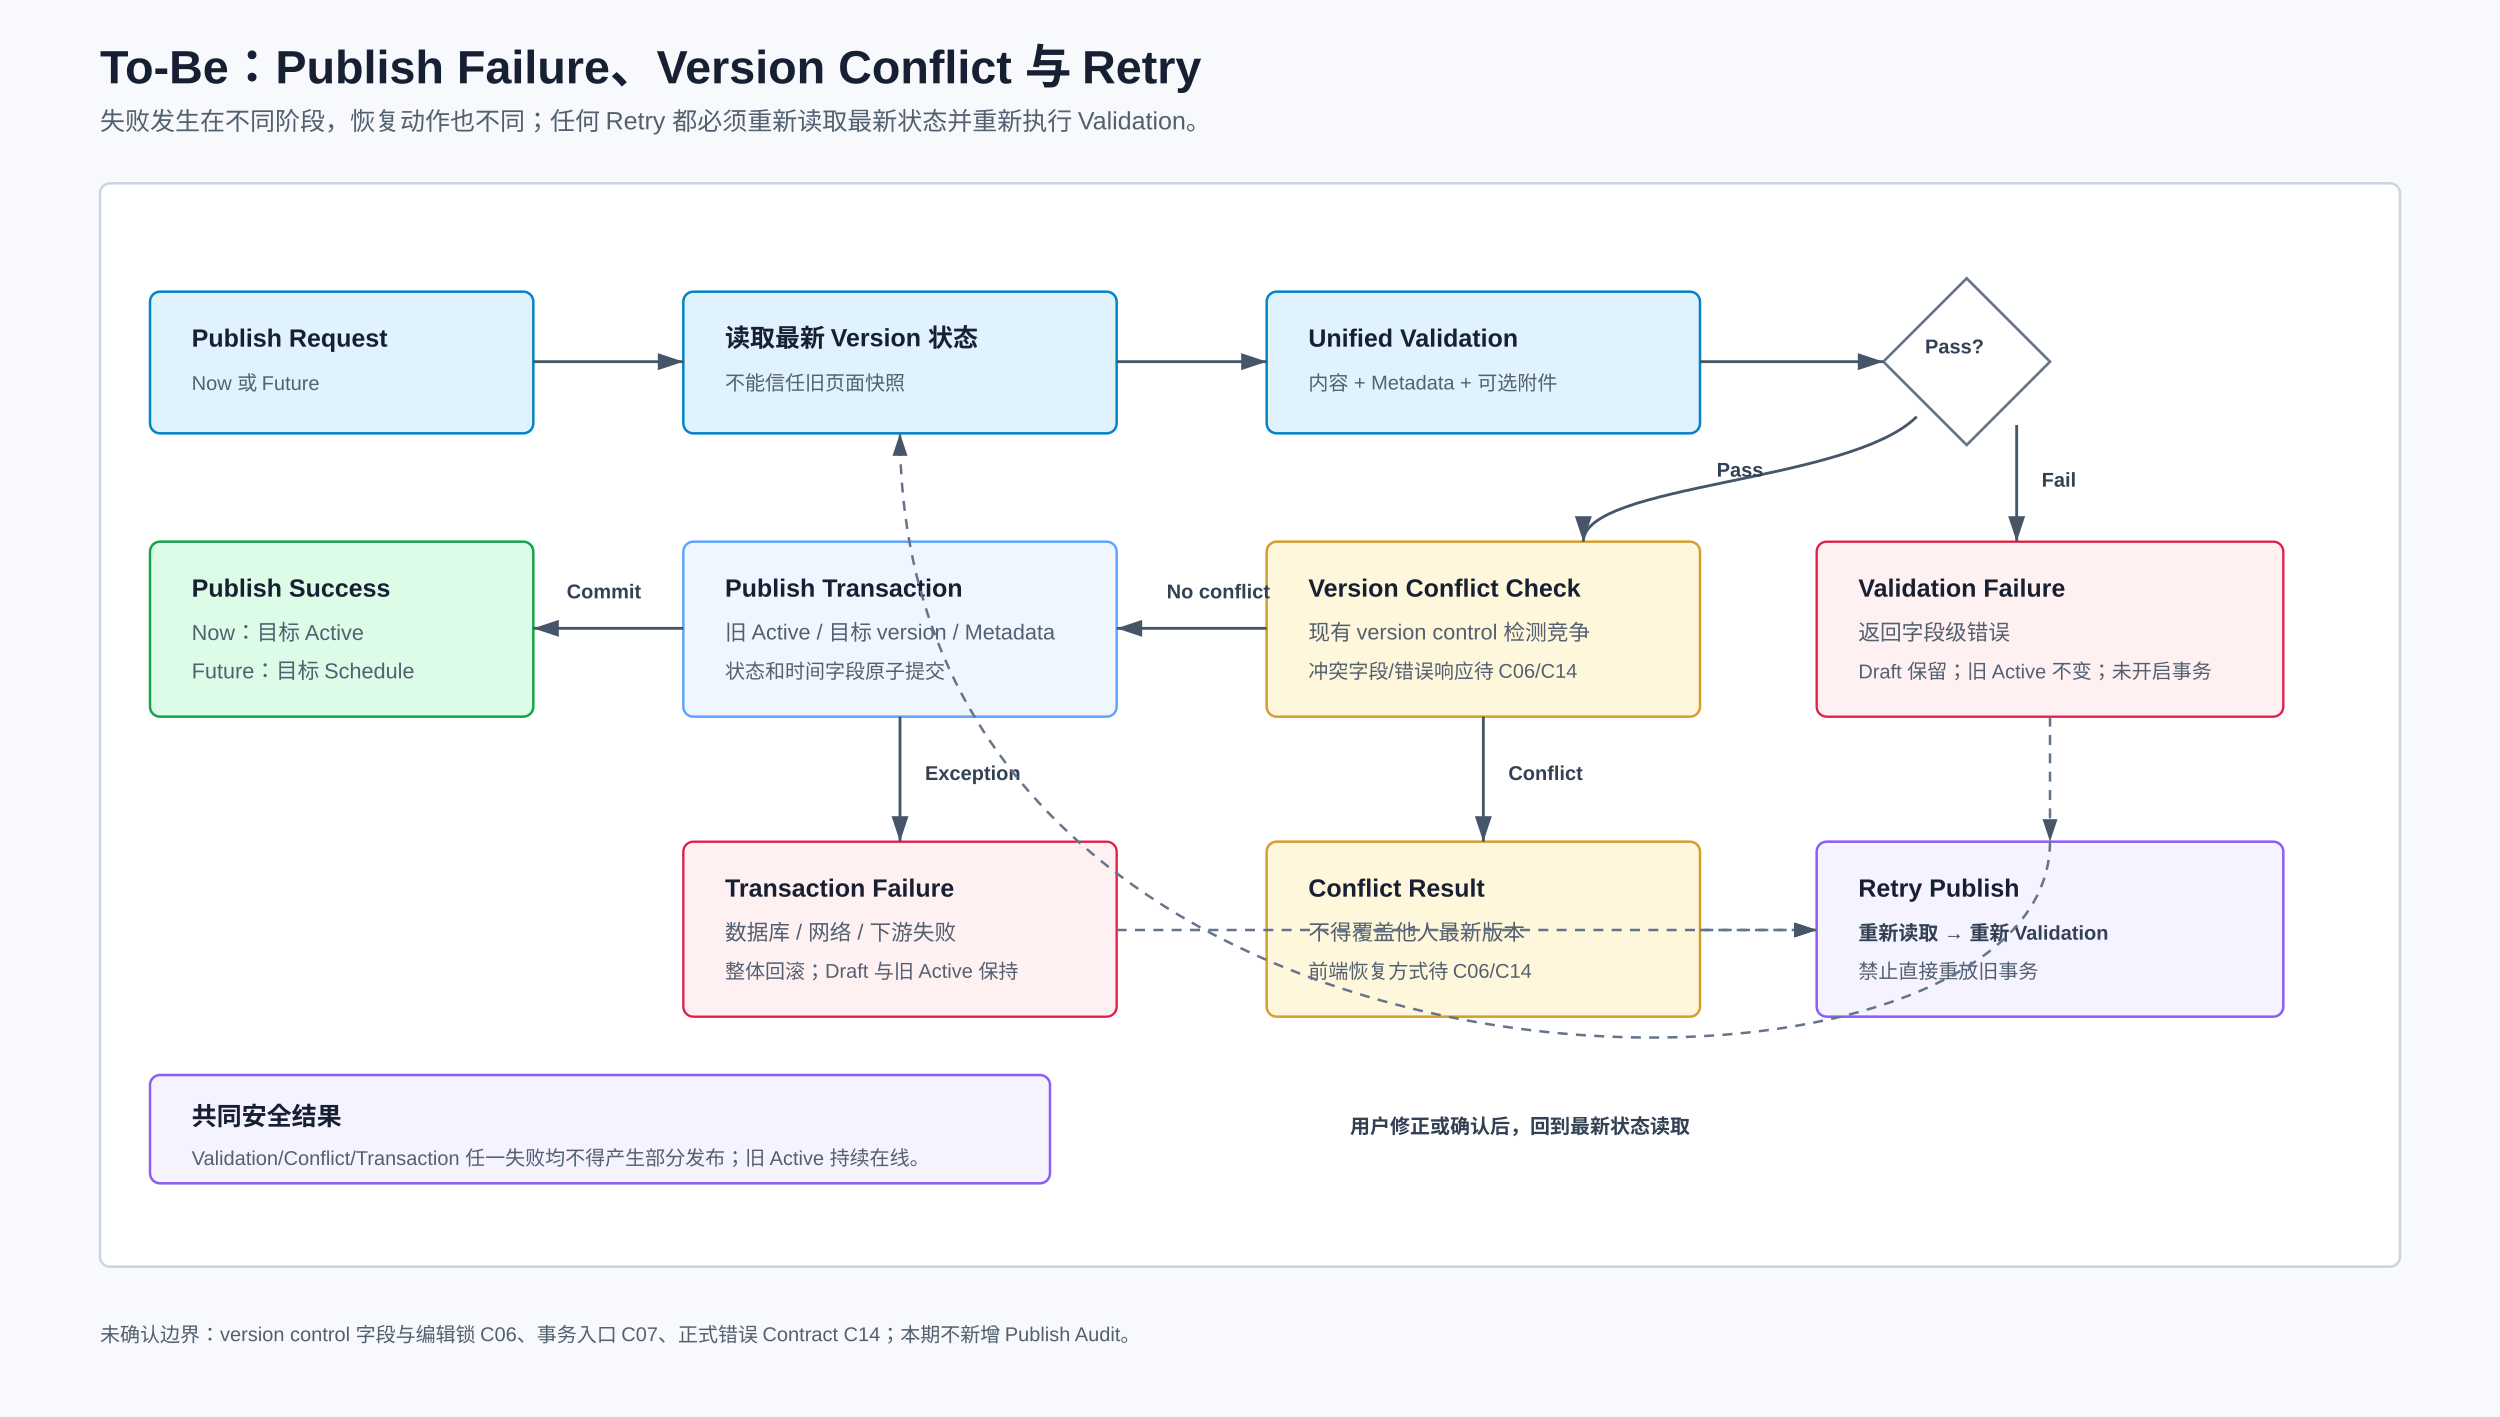
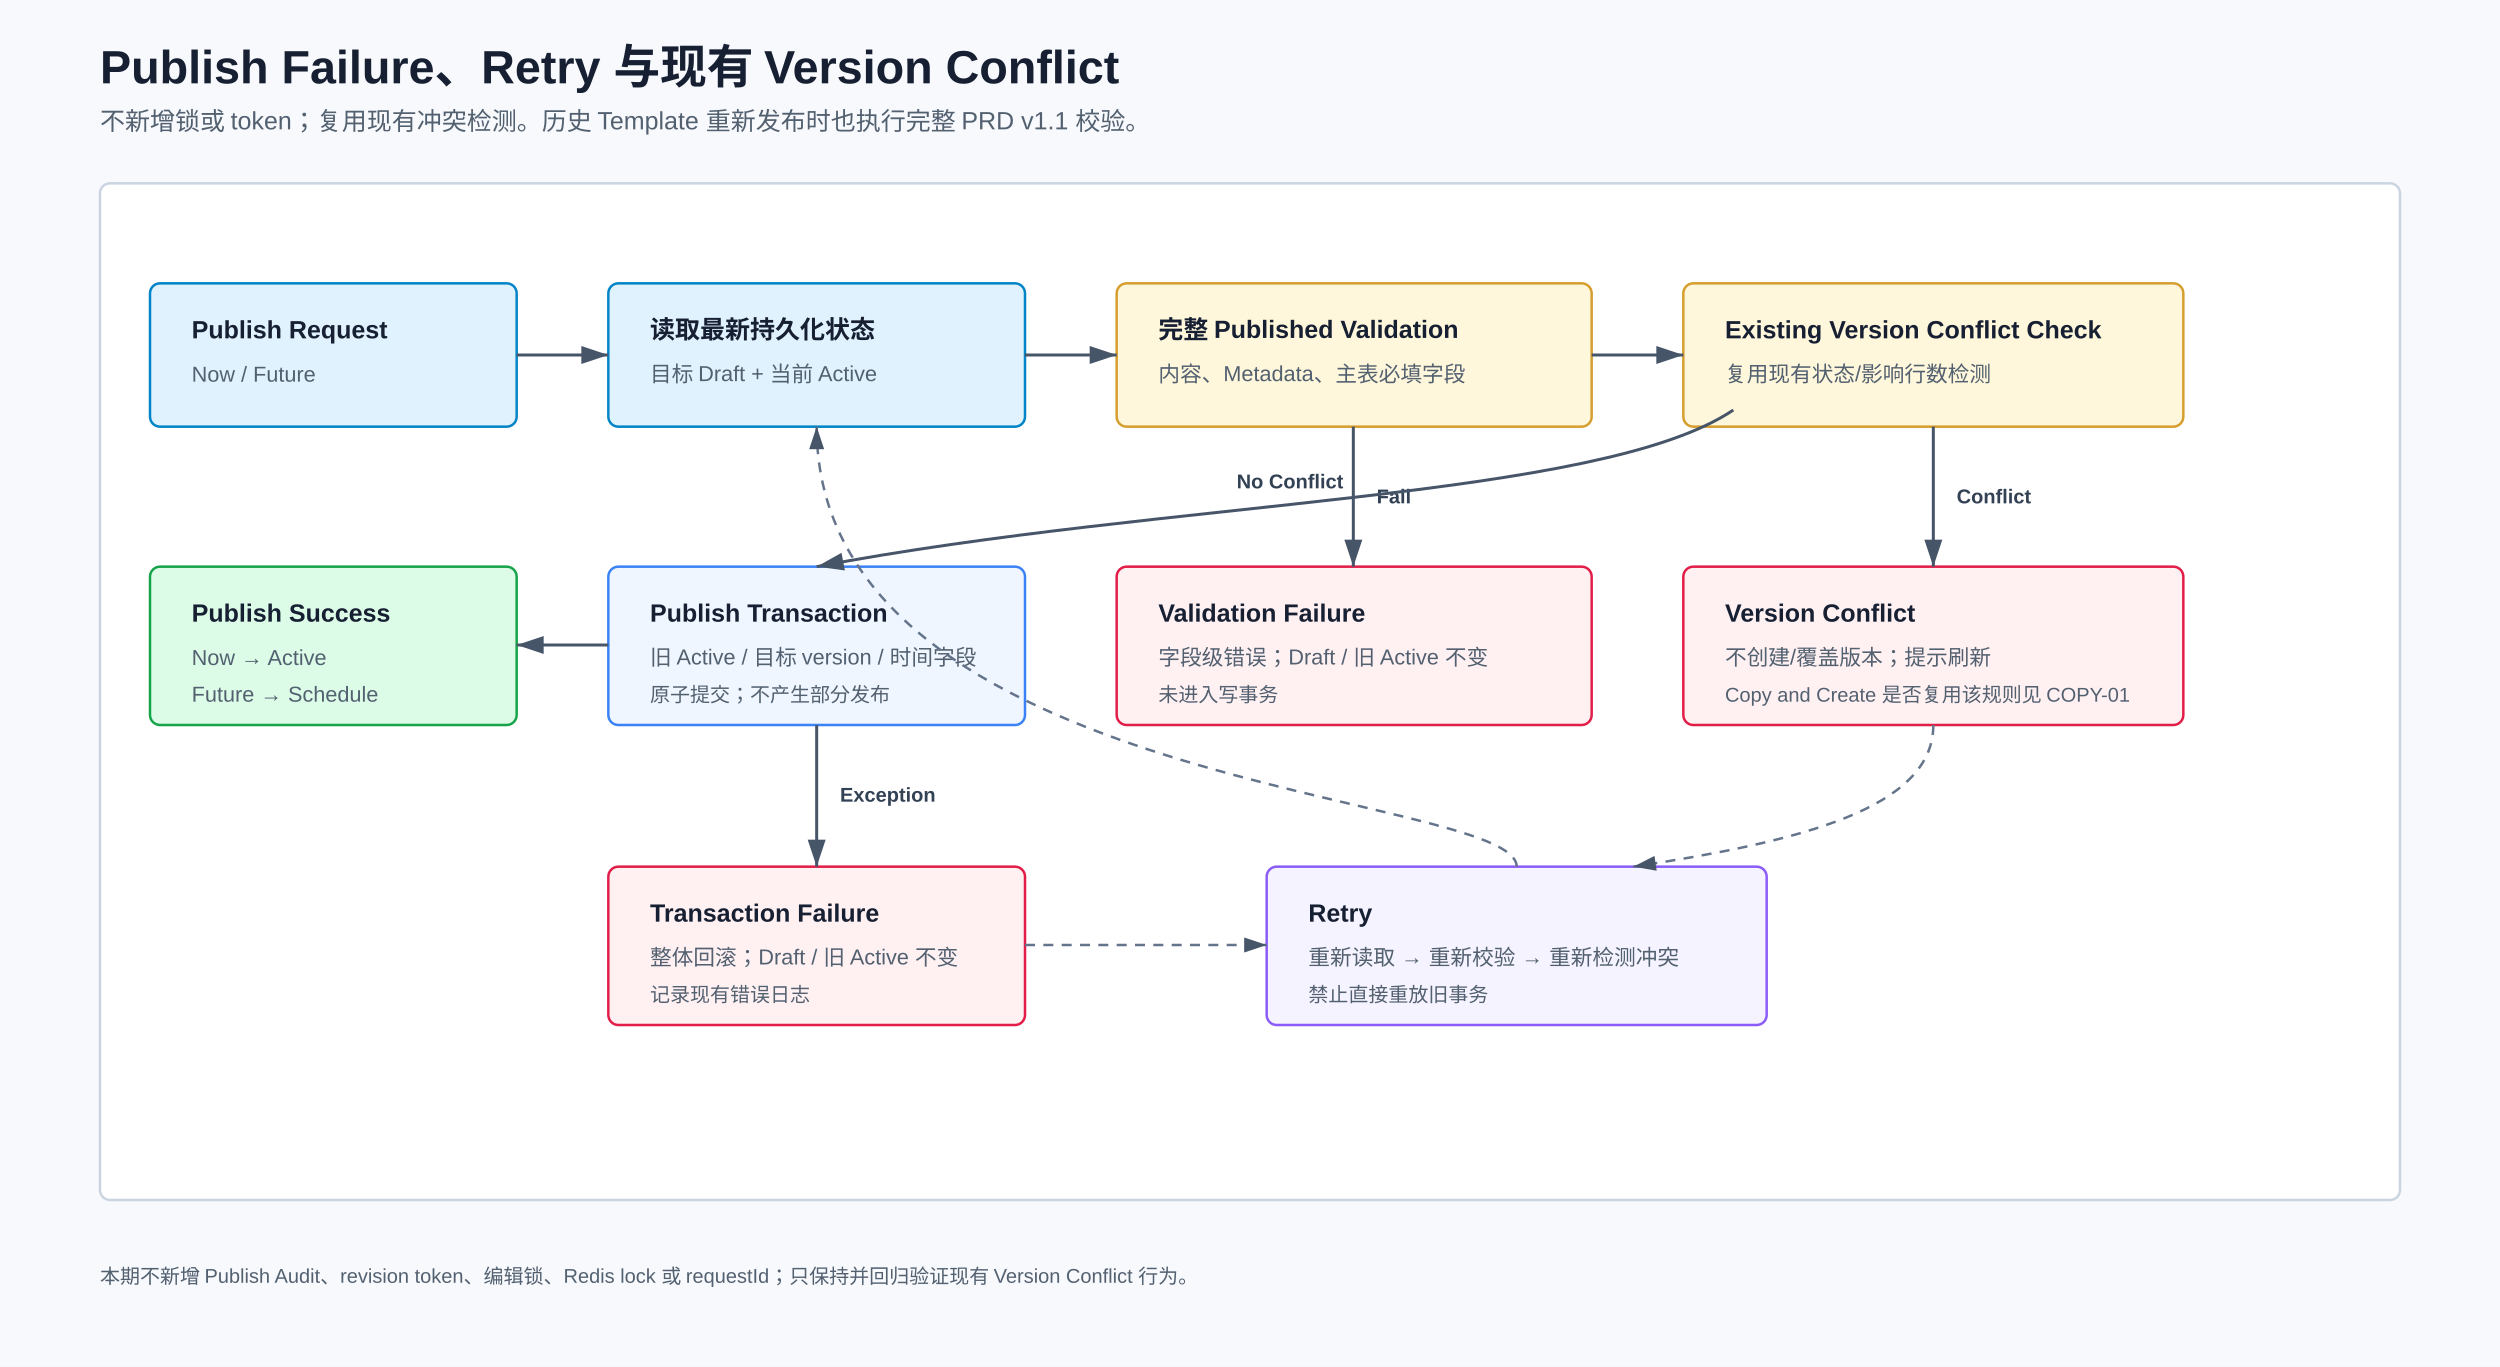
- <svg xmlns="http://www.w3.org/2000/svg" width="1500" height="850" viewBox="0 0 1500 850">
+ <svg xmlns="http://www.w3.org/2000/svg" width="1500" height="820" viewBox="0 0 1500 820">
  <defs>
-     <marker id="a" markerWidth="10" markerHeight="10" refX="9" refY="3" orient="auto">
+     <marker id="arrow" markerWidth="10" markerHeight="10" refX="9" refY="3" orient="auto">
      <path d="M0 0L0 6L9 3z" fill="#475569" />
    </marker>
    <style>
-       .title{font:700 28px Arial,"Microsoft YaHei",sans-serif;fill:#172033}.sub{font:400 15px Arial,"Microsoft YaHei",sans-serif;fill:#526070}.h{font:700 15px Arial,"Microsoft YaHei",sans-serif;fill:#172033}.body{font:400 13px Arial,"Microsoft YaHei",sans-serif;fill:#526070}.small{font:400 12px Arial,"Microsoft YaHei",sans-serif;fill:#526070}.code{font:700 12px Arial,"Microsoft YaHei",sans-serif;fill:#334155}.event{font:700 12px Arial,"Microsoft YaHei",sans-serif;fill:#334155}
-       .panel{fill:#fff;stroke:#cbd5e1;stroke-width:1.5;rx:6}.step{fill:#e0f2fe;stroke:#0284c7;stroke-width:1.5;rx:6}.tx{fill:#eff6ff;stroke:#60a5fa;stroke-width:1.5;rx:6}.fail{fill:#fff1f2;stroke:#e11d48;stroke-width:1.4;rx:6}.conflict{fill:#fff7db;stroke:#d69e2e;stroke-width:1.5;rx:6}.success{fill:#dcfce7;stroke:#16a34a;stroke-width:1.5;rx:6}.retry{fill:#f5f3ff;stroke:#8b5cf6;stroke-width:1.5;rx:6}.decision{fill:#fff;stroke:#64748b;stroke-width:1.6}.line{stroke:#475569;stroke-width:1.7;fill:none;marker-end:url(#a)}.dash{stroke:#64748b;stroke-width:1.5;stroke-dasharray:6 5;fill:none;marker-end:url(#a)}
+       .title{font:700 28px Arial,"Microsoft YaHei",sans-serif;fill:#172033}.sub{font:400 15px Arial,"Microsoft YaHei",sans-serif;fill:#526070}.h{font:700 15px Arial,"Microsoft YaHei",sans-serif;fill:#172033}.body{font:400 13px Arial,"Microsoft YaHei",sans-serif;fill:#526070}.small{font:400 12px Arial,"Microsoft YaHei",sans-serif;fill:#526070}.label{font:700 12px Arial,"Microsoft YaHei",sans-serif;fill:#334155}
+       .panel{fill:#fff;stroke:#cbd5e1;stroke-width:1.5}.step{fill:#e0f2fe;stroke:#0284c7;stroke-width:1.5}.decision{fill:#fff7db;stroke:#d69e2e;stroke-width:1.5}.tx{fill:#eff6ff;stroke:#3b82f6;stroke-width:1.5}.success{fill:#dcfce7;stroke:#16a34a;stroke-width:1.5}.fail{fill:#fff1f2;stroke:#e11d48;stroke-width:1.5}.retry{fill:#f5f3ff;stroke:#8b5cf6;stroke-width:1.5}.edge{stroke:#475569;stroke-width:1.8;fill:none;marker-end:url(#arrow)}.dash{stroke:#64748b;stroke-width:1.5;stroke-dasharray:6 5;fill:none;marker-end:url(#arrow)}
    </style>
  </defs>
-   <rect width="1500" height="850" fill="#f7f9fc" />
-   <text x="60" y="50" class="title">To-Be：Publish Failure、Version Conflict 与 Retry</text>
-   <text x="60" y="78" class="sub">失败发生在不同阶段，恢复动作也不同；任何 Retry 都必须重新读取最新状态并重新执行 Validation。</text>
-   <rect x="60" y="110" width="1380" height="650" class="panel" />
-   <rect x="90" y="175" width="230" height="85" class="step" />
-   <text x="115" y="208" class="h">Publish Request</text>
-   <text x="115" y="234" class="small">Now 或 Future</text>
-   <rect x="410" y="175" width="260" height="85" class="step" />
-   <text x="435" y="208" class="h">读取最新 Version 状态</text>
-   <text x="435" y="234" class="small">不能信任旧页面快照</text>
-   <rect x="760" y="175" width="260" height="85" class="step" />
-   <text x="785" y="208" class="h">Unified Validation</text>
-   <text x="785" y="234" class="small">内容 + Metadata + 可选附件</text>
-   <polygon points="1130,217 1180,167 1230,217 1180,267" class="decision" />
-   <text x="1155" y="212" class="event">Pass?</text>
-   <path d="M320 217L410 217" class="line" />
-   <path d="M670 217L760 217" class="line" />
-   <path d="M1020 217L1130 217" class="line" />
-   <rect x="1090" y="325" width="280" height="105" class="fail" />
-   <text x="1115" y="358" class="h">Validation Failure</text>
-   <text x="1115" y="384" class="body">返回字段级错误</text>
-   <text x="1115" y="407" class="small">Draft 保留；旧 Active 不变；未开启事务</text>
-   <path d="M1210 255L1210 325" class="line" />
-   <text x="1225" y="292" class="event">Fail</text>
-   <rect x="760" y="325" width="260" height="105" class="conflict" />
-   <text x="785" y="358" class="h">Version Conflict Check</text>
-   <text x="785" y="384" class="body">现有 version control 检测竞争</text>
-   <text x="785" y="407" class="small">冲突字段/错误响应待 C06/C14</text>
-   <path d="M1150 250C1110 290 950 290 950 325" class="line" />
-   <text x="1030" y="286" class="event">Pass</text>
-   <rect x="410" y="325" width="260" height="105" class="tx" />
-   <text x="435" y="358" class="h">Publish Transaction</text>
-   <text x="435" y="384" class="body">旧 Active / 目标 version / Metadata</text>
-   <text x="435" y="407" class="small">状态和时间字段原子提交</text>
-   <path d="M760 377L670 377" class="line" />
-   <text x="700" y="359" class="event">No conflict</text>
-   <rect x="90" y="325" width="230" height="105" class="success" />
-   <text x="115" y="358" class="h">Publish Success</text>
-   <text x="115" y="384" class="body">Now：目标 Active</text>
-   <text x="115" y="407" class="body">Future：目标 Schedule</text>
-   <path d="M410 377L320 377" class="line" />
-   <text x="340" y="359" class="event">Commit</text>
-   <rect x="410" y="505" width="260" height="105" class="fail" />
-   <text x="435" y="538" class="h">Transaction Failure</text>
-   <text x="435" y="564" class="body">数据库 / 网络 / 下游失败</text>
-   <text x="435" y="587" class="small">整体回滚；Draft 与旧 Active 保持</text>
-   <path d="M540 430L540 505" class="line" />
-   <text x="555" y="468" class="event">Exception</text>
-   <rect x="760" y="505" width="260" height="105" class="conflict" />
-   <text x="785" y="538" class="h">Conflict Result</text>
-   <text x="785" y="564" class="body">不得覆盖他人最新版本</text>
-   <text x="785" y="587" class="small">前端恢复方式待 C06/C14</text>
-   <path d="M890 430L890 505" class="line" />
-   <text x="905" y="468" class="event">Conflict</text>
-   <rect x="1090" y="505" width="280" height="105" class="retry" />
-   <text x="1115" y="538" class="h">Retry Publish</text>
-   <text x="1115" y="564" class="code">重新读取 → 重新 Validation</text>
-   <text x="1115" y="587" class="small">禁止直接重放旧事务</text>
-   <path d="M670 558L1090 558" class="dash" />
-   <path d="M1020 558L1090 558" class="dash" />
-   <path d="M1230 430L1230 505" class="dash" />
-   <path d="M1230 505C1230 690 540 690 540 260" class="dash" />
-   <text x="810" y="680" class="event">用户修正或确认后，回到最新状态读取</text>
-   <rect x="90" y="645" width="540" height="65" class="retry" />
-   <text x="115" y="675" class="h">共同安全结果</text>
-   <text x="115" y="699" class="small">Validation/Conflict/Transaction 任一失败均不得产生部分发布；旧 Active 持续在线。</text>
-   <text x="60" y="805" class="small">未确认边界：version control 字段与编辑锁 C06、事务入口 C07、正式错误 Contract C14；本期不新增 Publish Audit。</text>
+   <rect width="1500" height="820" fill="#f7f9fc" />
+   <text x="60" y="50" class="title">Publish Failure、Retry 与现有 Version Conflict</text>
+   <text x="60" y="78" class="sub">不新增锁或 token；复用现有冲突检测。历史 Template 重新发布时也执行完整 PRD v1.1 校验。</text>
+   <rect x="60" y="110" width="1380" height="610" rx="6" class="panel" />
+   <rect x="90" y="170" width="220" height="86" rx="6" class="step" />
+   <text x="115" y="203" class="h">Publish Request</text>
+   <text x="115" y="229" class="body">Now / Future</text>
+   <rect x="365" y="170" width="250" height="86" rx="6" class="step" />
+   <text x="390" y="203" class="h">读取最新持久化状态</text>
+   <text x="390" y="229" class="body">目标 Draft + 当前 Active</text>
+   <rect x="670" y="170" width="285" height="86" rx="6" class="decision" />
+   <text x="695" y="203" class="h">完整 Published Validation</text>
+   <text x="695" y="229" class="body">内容、Metadata、主表必填字段</text>
+   <rect x="1010" y="170" width="300" height="86" rx="6" class="decision" />
+   <text x="1035" y="203" class="h">Existing Version Conflict Check</text>
+   <text x="1035" y="229" class="body">复用现有状态/影响行数检测</text>
+   <path d="M310 213L365 213" class="edge" />
+   <path d="M615 213L670 213" class="edge" />
+   <path d="M955 213L1010 213" class="edge" />
+   <rect x="670" y="340" width="285" height="95" rx="6" class="fail" />
+   <text x="695" y="373" class="h">Validation Failure</text>
+   <text x="695" y="399" class="body">字段级错误；Draft / 旧 Active 不变</text>
+   <text x="695" y="421" class="small">未进入写事务</text>
+   <path d="M812 256L812 340" class="edge" />
+   <text x="826" y="302" class="label">Fail</text>
+   <rect x="1010" y="340" width="300" height="95" rx="6" class="fail" />
+   <text x="1035" y="373" class="h">Version Conflict</text>
+   <text x="1035" y="399" class="body">不创建/覆盖版本；提示刷新</text>
+   <text x="1035" y="421" class="small">Copy and Create 是否复用该规则见 COPY-01</text>
+   <path d="M1160 256L1160 340" class="edge" />
+   <text x="1174" y="302" class="label">Conflict</text>
+   <rect x="365" y="340" width="250" height="95" rx="6" class="tx" />
+   <text x="390" y="373" class="h">Publish Transaction</text>
+   <text x="390" y="399" class="body">旧 Active / 目标 version / 时间字段</text>
+   <text x="390" y="421" class="small">原子提交；不产生部分发布</text>
+   <path d="M1040 246C960 300 700 300 490 340" class="edge" />
+   <text x="742" y="293" class="label">No Conflict</text>
+   <rect x="90" y="340" width="220" height="95" rx="6" class="success" />
+   <text x="115" y="373" class="h">Publish Success</text>
+   <text x="115" y="399" class="body">Now → Active</text>
+   <text x="115" y="421" class="body">Future → Schedule</text>
+   <path d="M365 387L310 387" class="edge" />
+   <rect x="365" y="520" width="250" height="95" rx="6" class="fail" />
+   <text x="390" y="553" class="h">Transaction Failure</text>
+   <text x="390" y="579" class="body">整体回滚；Draft / 旧 Active 不变</text>
+   <text x="390" y="601" class="small">记录现有错误日志</text>
+   <path d="M490 435L490 520" class="edge" />
+   <text x="504" y="481" class="label">Exception</text>
+   <rect x="760" y="520" width="300" height="95" rx="6" class="retry" />
+   <text x="785" y="553" class="h">Retry</text>
+   <text x="785" y="579" class="body">重新读取 → 重新校验 → 重新检测冲突</text>
+   <text x="785" y="601" class="small">禁止直接重放旧事务</text>
+   <path d="M615 567L760 567" class="dash" />
+   <path d="M1160 435C1160 485 1080 505 980 520" class="dash" />
+   <path d="M910 520C910 475 490 475 490 256" class="dash" />
+   <text x="60" y="770" class="small">本期不新增 Publish Audit、revision token、编辑锁、Redis lock 或 requestId；只保持并回归验证现有 Version Conflict 行为。</text>
</svg>
